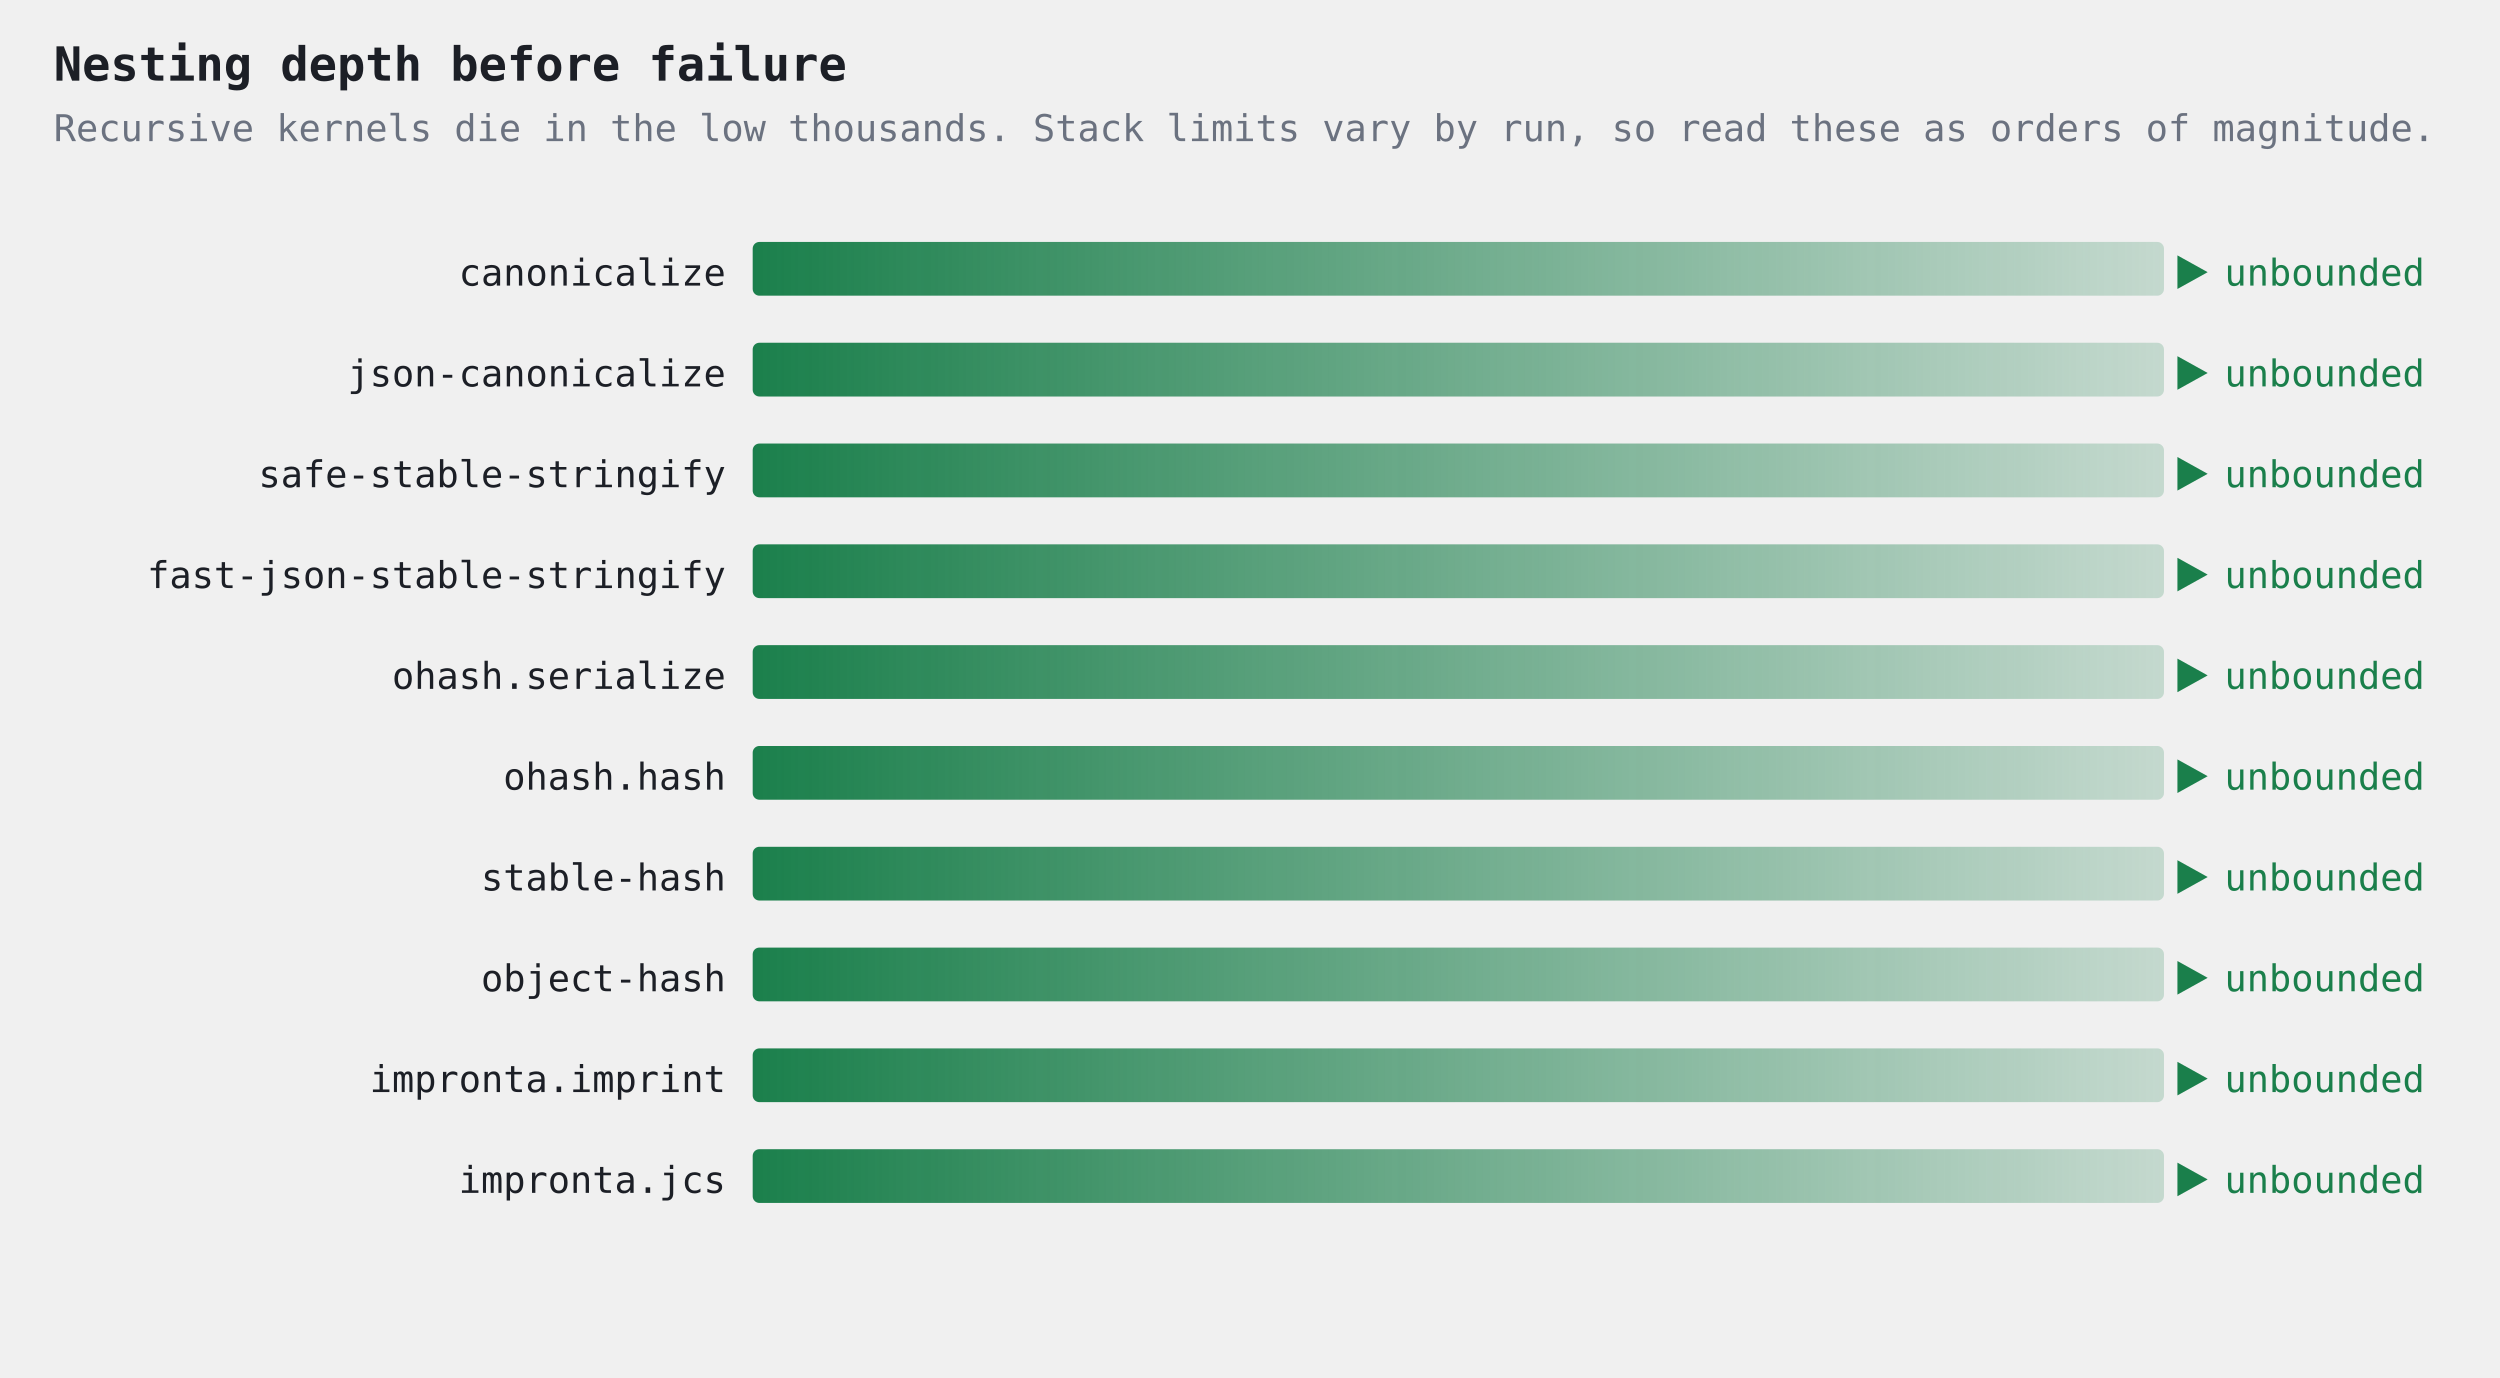
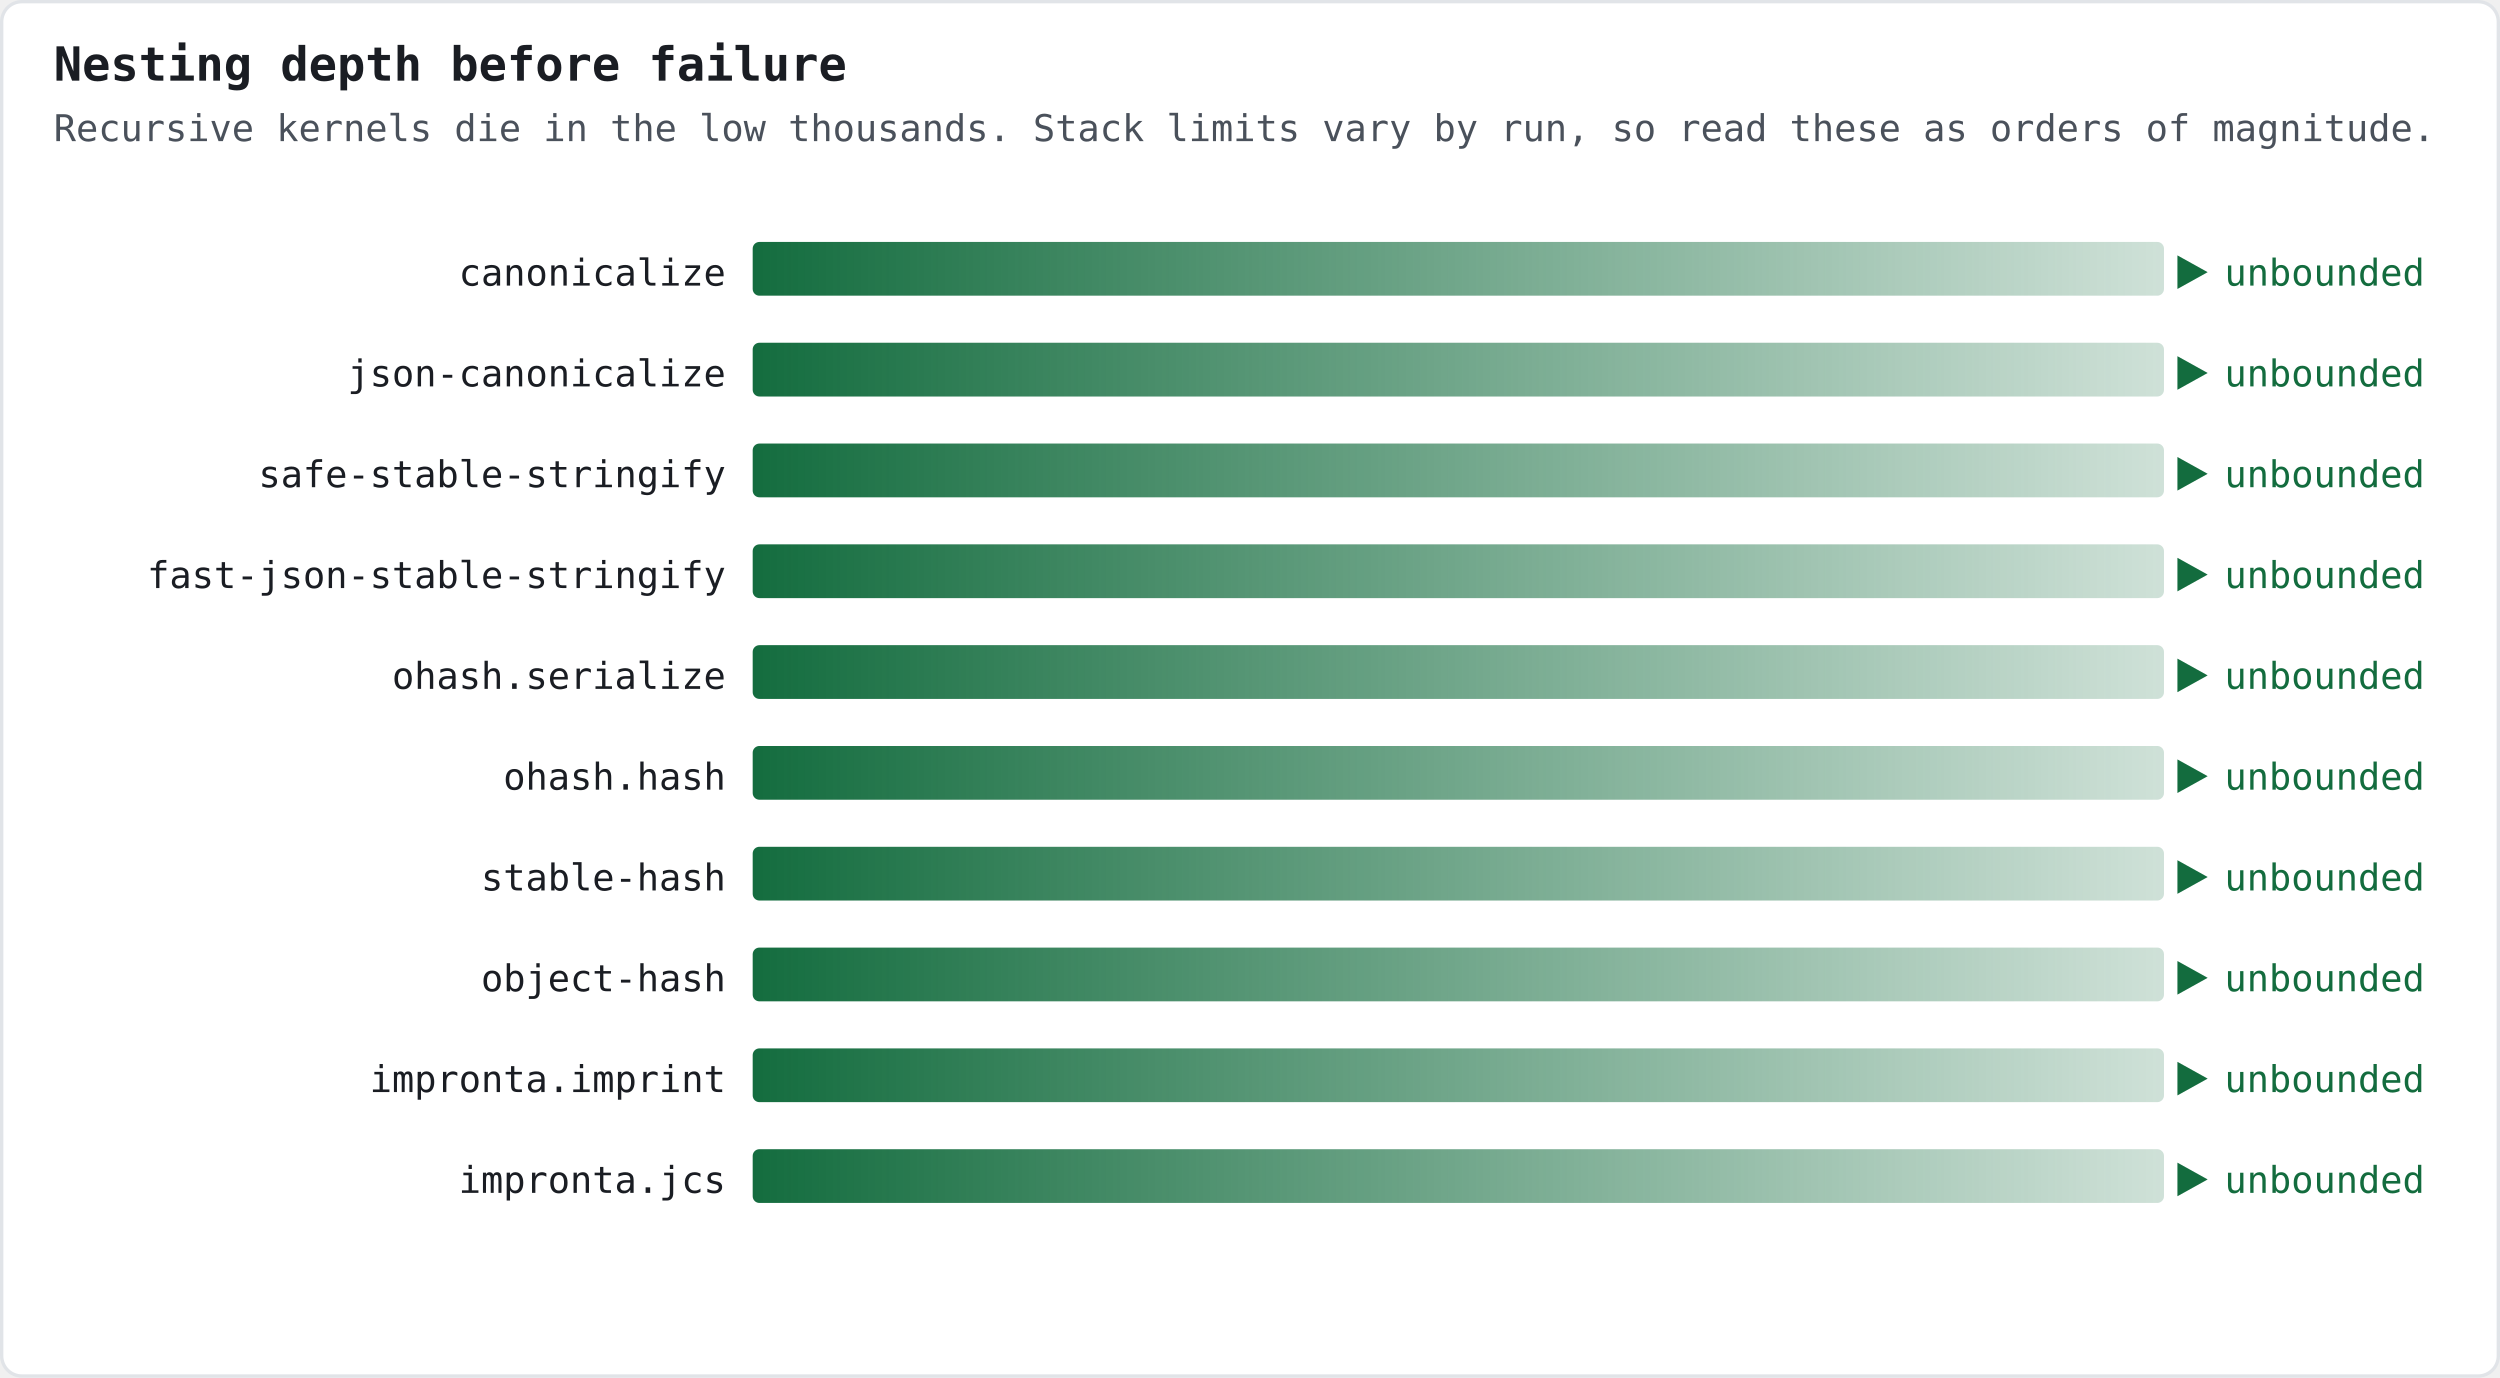
<svg xmlns="http://www.w3.org/2000/svg" width="744" height="410" viewBox="0 0 744 410" role="img" aria-label="Nesting depth handled before failure, by implementation">
-   <style>
-   text { font-family: ui-monospace, SFMono-Regular, Menlo, Consolas, monospace; }
-   @media (prefers-color-scheme: dark) {
-     .f-fg { fill: #e6e8ec; }
-     .f-muted { fill: #9aa3af; }
-     .f-ok { fill: #56d394; }
-     .f-okbg { fill: #14301f; }
-     .f-bad { fill: #ff7a63; }
-     .f-badbg { fill: #3a1a14; }
-     .f-refused { fill: #9aa3af; }
-     .f-refusedbg { fill: #262b33; }
-     .f-bar { fill: #6fa8dc; }
-     .f-accent { fill: #56d394; }
-     .s-grid { stroke: #333a45; }
-     .p-accent { stop-color: #56d394; }
-   }
- </style>
-   <text x="16" y="24" class="f-fg" fill="#1c1f26" font-size="14" font-weight="700">Nesting depth before failure</text>
-   <text x="16" y="42" class="f-muted" fill="#6b7280" font-size="11">Recursive kernels die in the low thousands. Stack limits vary by run, so read these as orders of magnitude.</text>
+   <style>text { font-family: ui-monospace, SFMono-Regular, Menlo, Consolas, monospace; }</style>
+   <rect x="0.5" y="0.5" width="743" height="409" rx="6" fill="#ffffff" stroke="#e1e4e8" stroke-width="1" />
+   <text x="16" y="24" class="f-fg" fill="#1a1d23" font-size="14" font-weight="700">Nesting depth before failure</text>
+   <text x="16" y="42" class="f-muted" fill="#4a515b" font-size="11">Recursive kernels die in the low thousands. Stack limits vary by run, so read these as orders of magnitude.</text>
  <defs>
    <linearGradient id="sc-unbounded" x1="0" x2="1">
-       <stop offset="0" class="p-accent" stop-color="#1a7f4b" stop-opacity="1" />
-       <stop offset="1" class="p-accent" stop-color="#1a7f4b" stop-opacity="0.2" />
+       <stop offset="0" class="p-accent" stop-color="#136c3e" stop-opacity="1" />
+       <stop offset="1" class="p-accent" stop-color="#136c3e" stop-opacity="0.2" />
    </linearGradient>
  </defs>
-   <text x="216" y="85" class="f-fg" fill="#1c1f26" font-size="11" text-anchor="end">canonicalize</text>
+   <text x="216" y="85" class="f-fg" fill="#1a1d23" font-size="11" text-anchor="end">canonicalize</text>
  <rect x="224" y="72" width="420" height="16" rx="2" fill="url(#sc-unbounded)" />
-   <path d="M 648 76 L 657 81 L 648 86 Z" class="f-accent" fill="#1a7f4b" />
-   <text x="662" y="85" class="f-accent" fill="#1a7f4b" font-size="11">unbounded</text>
-   <text x="216" y="115" class="f-fg" fill="#1c1f26" font-size="11" text-anchor="end">json-canonicalize</text>
+   <path d="M 648 76 L 657 81 L 648 86 Z" class="f-accent" fill="#136c3e" />
+   <text x="662" y="85" class="f-accent" fill="#136c3e" font-size="11">unbounded</text>
+   <text x="216" y="115" class="f-fg" fill="#1a1d23" font-size="11" text-anchor="end">json-canonicalize</text>
  <rect x="224" y="102" width="420" height="16" rx="2" fill="url(#sc-unbounded)" />
-   <path d="M 648 106 L 657 111 L 648 116 Z" class="f-accent" fill="#1a7f4b" />
-   <text x="662" y="115" class="f-accent" fill="#1a7f4b" font-size="11">unbounded</text>
-   <text x="216" y="145" class="f-fg" fill="#1c1f26" font-size="11" text-anchor="end">safe-stable-stringify</text>
+   <path d="M 648 106 L 657 111 L 648 116 Z" class="f-accent" fill="#136c3e" />
+   <text x="662" y="115" class="f-accent" fill="#136c3e" font-size="11">unbounded</text>
+   <text x="216" y="145" class="f-fg" fill="#1a1d23" font-size="11" text-anchor="end">safe-stable-stringify</text>
  <rect x="224" y="132" width="420" height="16" rx="2" fill="url(#sc-unbounded)" />
-   <path d="M 648 136 L 657 141 L 648 146 Z" class="f-accent" fill="#1a7f4b" />
-   <text x="662" y="145" class="f-accent" fill="#1a7f4b" font-size="11">unbounded</text>
-   <text x="216" y="175" class="f-fg" fill="#1c1f26" font-size="11" text-anchor="end">fast-json-stable-stringify</text>
+   <path d="M 648 136 L 657 141 L 648 146 Z" class="f-accent" fill="#136c3e" />
+   <text x="662" y="145" class="f-accent" fill="#136c3e" font-size="11">unbounded</text>
+   <text x="216" y="175" class="f-fg" fill="#1a1d23" font-size="11" text-anchor="end">fast-json-stable-stringify</text>
  <rect x="224" y="162" width="420" height="16" rx="2" fill="url(#sc-unbounded)" />
-   <path d="M 648 166 L 657 171 L 648 176 Z" class="f-accent" fill="#1a7f4b" />
-   <text x="662" y="175" class="f-accent" fill="#1a7f4b" font-size="11">unbounded</text>
-   <text x="216" y="205" class="f-fg" fill="#1c1f26" font-size="11" text-anchor="end">ohash.serialize</text>
+   <path d="M 648 166 L 657 171 L 648 176 Z" class="f-accent" fill="#136c3e" />
+   <text x="662" y="175" class="f-accent" fill="#136c3e" font-size="11">unbounded</text>
+   <text x="216" y="205" class="f-fg" fill="#1a1d23" font-size="11" text-anchor="end">ohash.serialize</text>
  <rect x="224" y="192" width="420" height="16" rx="2" fill="url(#sc-unbounded)" />
-   <path d="M 648 196 L 657 201 L 648 206 Z" class="f-accent" fill="#1a7f4b" />
-   <text x="662" y="205" class="f-accent" fill="#1a7f4b" font-size="11">unbounded</text>
-   <text x="216" y="235" class="f-fg" fill="#1c1f26" font-size="11" text-anchor="end">ohash.hash</text>
+   <path d="M 648 196 L 657 201 L 648 206 Z" class="f-accent" fill="#136c3e" />
+   <text x="662" y="205" class="f-accent" fill="#136c3e" font-size="11">unbounded</text>
+   <text x="216" y="235" class="f-fg" fill="#1a1d23" font-size="11" text-anchor="end">ohash.hash</text>
  <rect x="224" y="222" width="420" height="16" rx="2" fill="url(#sc-unbounded)" />
-   <path d="M 648 226 L 657 231 L 648 236 Z" class="f-accent" fill="#1a7f4b" />
-   <text x="662" y="235" class="f-accent" fill="#1a7f4b" font-size="11">unbounded</text>
-   <text x="216" y="265" class="f-fg" fill="#1c1f26" font-size="11" text-anchor="end">stable-hash</text>
+   <path d="M 648 226 L 657 231 L 648 236 Z" class="f-accent" fill="#136c3e" />
+   <text x="662" y="235" class="f-accent" fill="#136c3e" font-size="11">unbounded</text>
+   <text x="216" y="265" class="f-fg" fill="#1a1d23" font-size="11" text-anchor="end">stable-hash</text>
  <rect x="224" y="252" width="420" height="16" rx="2" fill="url(#sc-unbounded)" />
-   <path d="M 648 256 L 657 261 L 648 266 Z" class="f-accent" fill="#1a7f4b" />
-   <text x="662" y="265" class="f-accent" fill="#1a7f4b" font-size="11">unbounded</text>
-   <text x="216" y="295" class="f-fg" fill="#1c1f26" font-size="11" text-anchor="end">object-hash</text>
+   <path d="M 648 256 L 657 261 L 648 266 Z" class="f-accent" fill="#136c3e" />
+   <text x="662" y="265" class="f-accent" fill="#136c3e" font-size="11">unbounded</text>
+   <text x="216" y="295" class="f-fg" fill="#1a1d23" font-size="11" text-anchor="end">object-hash</text>
  <rect x="224" y="282" width="420" height="16" rx="2" fill="url(#sc-unbounded)" />
-   <path d="M 648 286 L 657 291 L 648 296 Z" class="f-accent" fill="#1a7f4b" />
-   <text x="662" y="295" class="f-accent" fill="#1a7f4b" font-size="11">unbounded</text>
-   <text x="216" y="325" class="f-fg" fill="#1c1f26" font-size="11" text-anchor="end">impronta.imprint</text>
+   <path d="M 648 286 L 657 291 L 648 296 Z" class="f-accent" fill="#136c3e" />
+   <text x="662" y="295" class="f-accent" fill="#136c3e" font-size="11">unbounded</text>
+   <text x="216" y="325" class="f-fg" fill="#1a1d23" font-size="11" text-anchor="end">impronta.imprint</text>
  <rect x="224" y="312" width="420" height="16" rx="2" fill="url(#sc-unbounded)" />
-   <path d="M 648 316 L 657 321 L 648 326 Z" class="f-accent" fill="#1a7f4b" />
-   <text x="662" y="325" class="f-accent" fill="#1a7f4b" font-size="11">unbounded</text>
-   <text x="216" y="355" class="f-fg" fill="#1c1f26" font-size="11" text-anchor="end">impronta.jcs</text>
+   <path d="M 648 316 L 657 321 L 648 326 Z" class="f-accent" fill="#136c3e" />
+   <text x="662" y="325" class="f-accent" fill="#136c3e" font-size="11">unbounded</text>
+   <text x="216" y="355" class="f-fg" fill="#1a1d23" font-size="11" text-anchor="end">impronta.jcs</text>
  <rect x="224" y="342" width="420" height="16" rx="2" fill="url(#sc-unbounded)" />
-   <path d="M 648 346 L 657 351 L 648 356 Z" class="f-accent" fill="#1a7f4b" />
-   <text x="662" y="355" class="f-accent" fill="#1a7f4b" font-size="11">unbounded</text>
+   <path d="M 648 346 L 657 351 L 648 356 Z" class="f-accent" fill="#136c3e" />
+   <text x="662" y="355" class="f-accent" fill="#136c3e" font-size="11">unbounded</text>
</svg>
